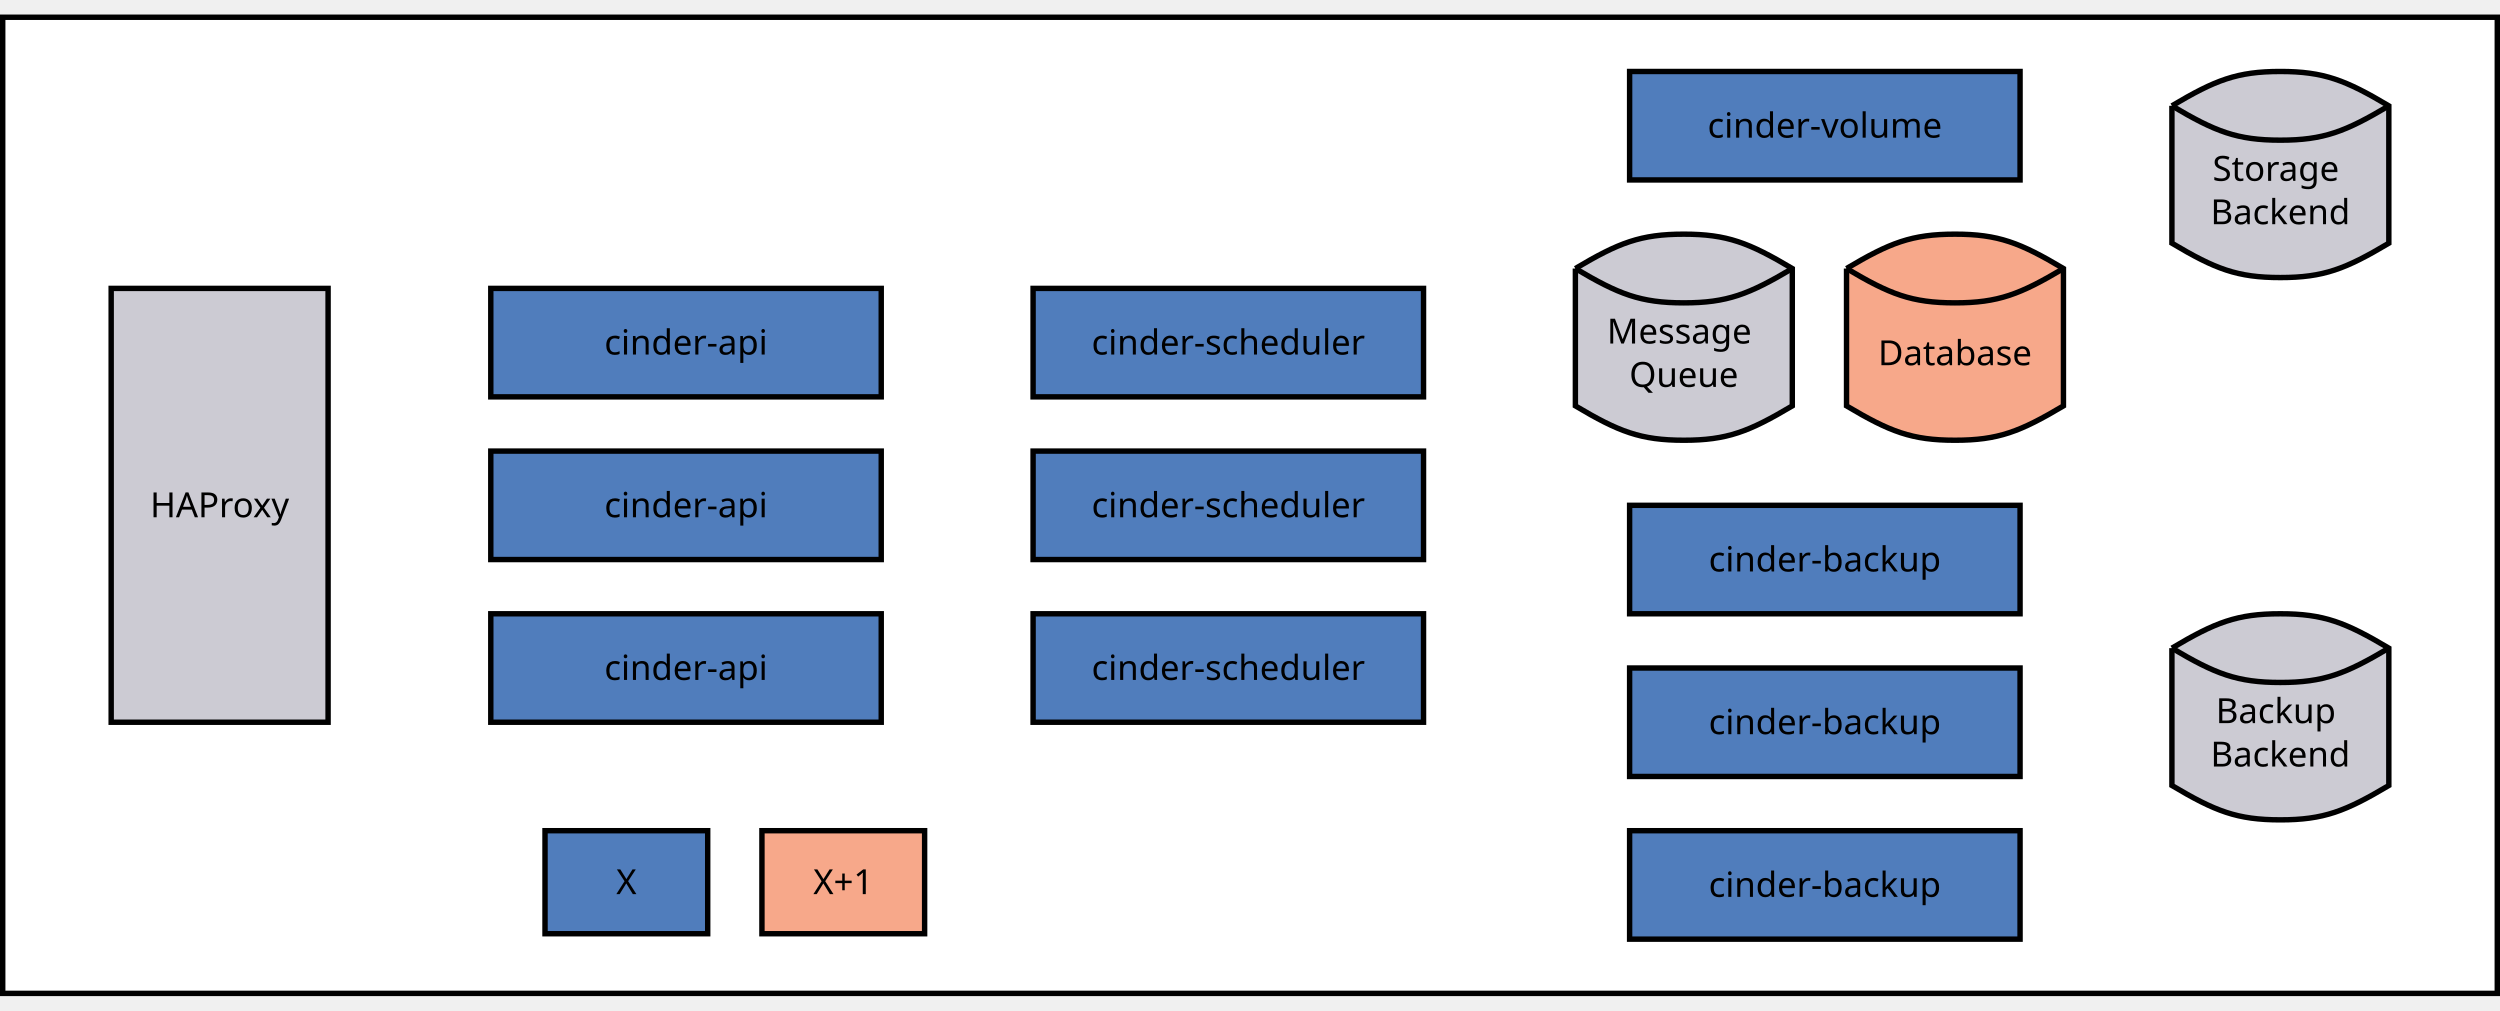
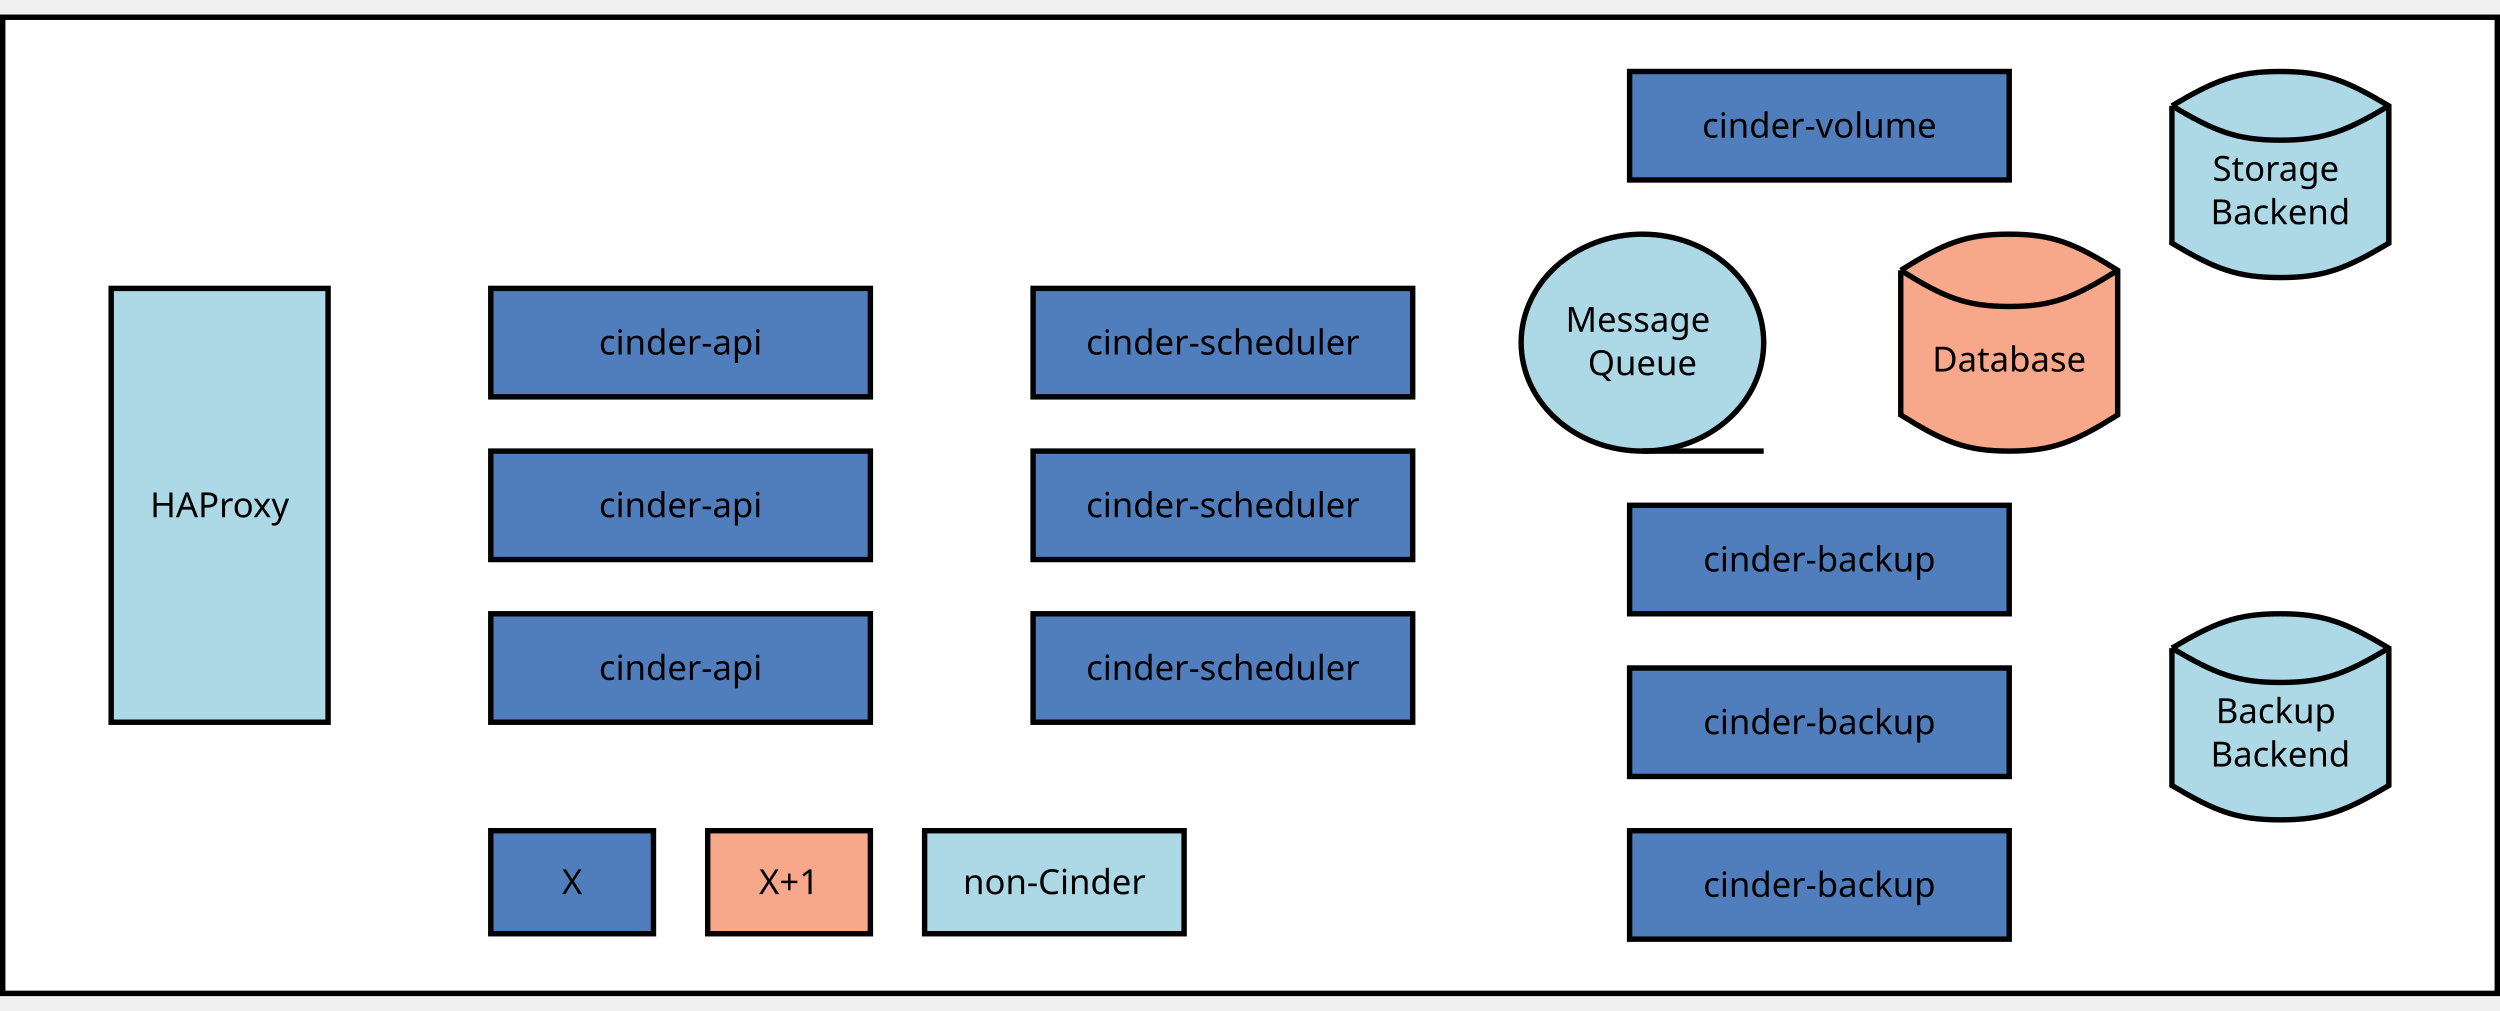
<svg xmlns="http://www.w3.org/2000/svg" width="47cm" height="19cm" viewBox="-61 -21 922 362">
  <g>
    <rect style="fill: #ffffff" x="-60" y="-20" width="920" height="360" />
    <rect style="fill: none; fill-opacity:0; stroke-width: 2; stroke: #000000" x="-60" y="-20" width="920" height="360" />
    <text font-size="12.8" style="fill: #000000;text-anchor:middle;font-family:sans-serif;font-style:normal;font-weight:normal" x="400" y="163.9">
      <tspan x="400" y="163.9" />
    </text>
  </g>
  <g>
-     <rect style="fill: #507dbc" x="120" y="140" width="144" height="40" />
-     <rect style="fill: none; fill-opacity:0; stroke-width: 2; stroke: #000000" x="120" y="140" width="144" height="40" />
-     <text font-size="12.8" style="fill: #000000;text-anchor:middle;font-family:Montserrat;font-style:normal;font-weight:normal" x="192" y="164.4">
-       <tspan x="192" y="164.4">cinder-api</tspan>
+     <rect style="fill: #507dbc" x="120" y="140" width="140" height="40" />
+     <rect style="fill: none; fill-opacity:0; stroke-width: 2; stroke: #000000" x="120" y="140" width="140" height="40" />
+     <text font-size="12.8" style="fill: #000000;text-anchor:middle;font-family:Montserrat;font-style:normal;font-weight:normal" x="190" y="164.4">
+       <tspan x="190" y="164.4">cinder-api</tspan>
    </text>
  </g>
  <g>
-     <rect style="fill: #507dbc" x="320" y="140" width="144" height="40" />
-     <rect style="fill: none; fill-opacity:0; stroke-width: 2; stroke: #000000" x="320" y="140" width="144" height="40" />
-     <text font-size="12.8" style="fill: #000000;text-anchor:middle;font-family:Montserrat;font-style:normal;font-weight:normal" x="392" y="164.4">
-       <tspan x="392" y="164.4">cinder-scheduler</tspan>
+     <rect style="fill: #507dbc" x="320" y="140" width="140" height="40" />
+     <rect style="fill: none; fill-opacity:0; stroke-width: 2; stroke: #000000" x="320" y="140" width="140" height="40" />
+     <text font-size="12.8" style="fill: #000000;text-anchor:middle;font-family:Montserrat;font-style:normal;font-weight:normal" x="390" y="164.4">
+       <tspan x="390" y="164.4">cinder-scheduler</tspan>
    </text>
  </g>
  <g>
-     <rect style="fill: #507dbc" x="540" y="0" width="144" height="40" />
-     <rect style="fill: none; fill-opacity:0; stroke-width: 2; stroke: #000000" x="540" y="0" width="144" height="40" />
-     <text font-size="12.8" style="fill: #000000;text-anchor:middle;font-family:Montserrat;font-style:normal;font-weight:normal" x="612" y="24.4">
-       <tspan x="612" y="24.4">cinder-volume</tspan>
+     <rect style="fill: #507dbc" x="540" y="0" width="140" height="40" />
+     <rect style="fill: none; fill-opacity:0; stroke-width: 2; stroke: #000000" x="540" y="0" width="140" height="40" />
+     <text font-size="12.8" style="fill: #000000;text-anchor:middle;font-family:Montserrat;font-style:normal;font-weight:normal" x="610" y="24.4">
+       <tspan x="610" y="24.4">cinder-volume</tspan>
    </text>
  </g>
  <g>
-     <path style="fill: #cccbd3" d="M 740 12.667 C 756,3.167 764,0 780,0 C 796,0 804,3.167 820,12.667 L 820,63.333 C 804,72.833 796,76 780,76 C 764,76 756,72.833 740,63.333 L 740,12.667z" />
+     <path style="fill: #add8e6" d="M 740 12.667 C 756,3.167 764,0 780,0 C 796,0 804,3.167 820,12.667 L 820,63.333 C 804,72.833 796,76 780,76 C 764,76 756,72.833 740,63.333 L 740,12.667z" />
    <path style="fill: none; fill-opacity:0; stroke-width: 2; stroke: #000000" d="M 740 12.667 C 756,3.167 764,0 780,0 C 796,0 804,3.167 820,12.667 L 820,63.333 C 804,72.833 796,76 780,76 C 764,76 756,72.833 740,63.333 L 740,12.667" />
    <path style="fill: none; fill-opacity:0; stroke-width: 2; stroke: #000000" d="M 740 12.667 C 756,22.167 764,25.333 780,25.333 C 796,25.333 804,22.167 820,12.667" />
    <text font-size="12.8" style="fill: #000000;text-anchor:middle;font-family:Montserrat;font-style:normal;font-weight:normal" x="780" y="40.333">
      <tspan x="780" y="40.333">Storage</tspan>
      <tspan x="780" y="56.333">Backend</tspan>
    </text>
  </g>
  <g>
-     <rect style="fill: #507dbc" x="540" y="280" width="144" height="40" />
-     <rect style="fill: none; fill-opacity:0; stroke-width: 2; stroke: #000000" x="540" y="280" width="144" height="40" />
-     <text font-size="12.8" style="fill: #000000;text-anchor:middle;font-family:Montserrat;font-style:normal;font-weight:normal" x="612" y="304.4">
-       <tspan x="612" y="304.4">cinder-backup</tspan>
+     <rect style="fill: #507dbc" x="540" y="280" width="140" height="40" />
+     <rect style="fill: none; fill-opacity:0; stroke-width: 2; stroke: #000000" x="540" y="280" width="140" height="40" />
+     <text font-size="12.8" style="fill: #000000;text-anchor:middle;font-family:Montserrat;font-style:normal;font-weight:normal" x="610" y="304.4">
+       <tspan x="610" y="304.4">cinder-backup</tspan>
    </text>
  </g>
  <g>
-     <rect style="fill: #507dbc" x="540" y="220" width="144" height="40" />
-     <rect style="fill: none; fill-opacity:0; stroke-width: 2; stroke: #000000" x="540" y="220" width="144" height="40" />
-     <text font-size="12.8" style="fill: #000000;text-anchor:middle;font-family:Montserrat;font-style:normal;font-weight:normal" x="612" y="244.4">
-       <tspan x="612" y="244.4">cinder-backup</tspan>
+     <rect style="fill: #507dbc" x="540" y="220" width="140" height="40" />
+     <rect style="fill: none; fill-opacity:0; stroke-width: 2; stroke: #000000" x="540" y="220" width="140" height="40" />
+     <text font-size="12.8" style="fill: #000000;text-anchor:middle;font-family:Montserrat;font-style:normal;font-weight:normal" x="610" y="244.4">
+       <tspan x="610" y="244.4">cinder-backup</tspan>
    </text>
  </g>
  <g>
-     <path style="fill: #cccbd3" d="M 740 212.667 C 756,203.167 764,200 780,200 C 796,200 804,203.167 820,212.667 L 820,263.333 C 804,272.833 796,276 780,276 C 764,276 756,272.833 740,263.333 L 740,212.667z" />
+     <path style="fill: #add8e6" d="M 740 212.667 C 756,203.167 764,200 780,200 C 796,200 804,203.167 820,212.667 L 820,263.333 C 804,272.833 796,276 780,276 C 764,276 756,272.833 740,263.333 L 740,212.667z" />
    <path style="fill: none; fill-opacity:0; stroke-width: 2; stroke: #000000" d="M 740 212.667 C 756,203.167 764,200 780,200 C 796,200 804,203.167 820,212.667 L 820,263.333 C 804,272.833 796,276 780,276 C 764,276 756,272.833 740,263.333 L 740,212.667" />
    <path style="fill: none; fill-opacity:0; stroke-width: 2; stroke: #000000" d="M 740 212.667 C 756,222.167 764,225.333 780,225.333 C 796,225.333 804,222.167 820,212.667" />
    <text font-size="12.8" style="fill: #000000;text-anchor:middle;font-family:Montserrat;font-style:normal;font-weight:normal" x="780" y="240.333">
      <tspan x="780" y="240.333">Backup</tspan>
      <tspan x="780" y="256.333">Backend</tspan>
    </text>
  </g>
  <g>
-     <rect style="fill: #507dbc" x="320" y="80" width="144" height="40" />
-     <rect style="fill: none; fill-opacity:0; stroke-width: 2; stroke: #000000" x="320" y="80" width="144" height="40" />
-     <text font-size="12.8" style="fill: #000000;text-anchor:middle;font-family:Montserrat;font-style:normal;font-weight:normal" x="392" y="104.4">
-       <tspan x="392" y="104.4">cinder-scheduler</tspan>
+     <rect style="fill: #507dbc" x="320" y="80" width="140" height="40" />
+     <rect style="fill: none; fill-opacity:0; stroke-width: 2; stroke: #000000" x="320" y="80" width="140" height="40" />
+     <text font-size="12.8" style="fill: #000000;text-anchor:middle;font-family:Montserrat;font-style:normal;font-weight:normal" x="390" y="104.4">
+       <tspan x="390" y="104.4">cinder-scheduler</tspan>
    </text>
  </g>
  <g>
-     <rect style="fill: #507dbc" x="320" y="200" width="144" height="40" />
-     <rect style="fill: none; fill-opacity:0; stroke-width: 2; stroke: #000000" x="320" y="200" width="144" height="40" />
-     <text font-size="12.8" style="fill: #000000;text-anchor:middle;font-family:Montserrat;font-style:normal;font-weight:normal" x="392" y="224.4">
-       <tspan x="392" y="224.4">cinder-scheduler</tspan>
+     <rect style="fill: #507dbc" x="320" y="200" width="140" height="40" />
+     <rect style="fill: none; fill-opacity:0; stroke-width: 2; stroke: #000000" x="320" y="200" width="140" height="40" />
+     <text font-size="12.8" style="fill: #000000;text-anchor:middle;font-family:Montserrat;font-style:normal;font-weight:normal" x="390" y="224.4">
+       <tspan x="390" y="224.4">cinder-scheduler</tspan>
    </text>
  </g>
  <g>
-     <rect style="fill: #cccbd3" x="-20" y="80" width="80" height="160" />
+     <rect style="fill: #add8e6" x="-20" y="80" width="80" height="160" />
    <rect style="fill: none; fill-opacity:0; stroke-width: 2; stroke: #000000" x="-20" y="80" width="80" height="160" />
    <text font-size="12.8" style="fill: #000000;text-anchor:middle;font-family:Montserrat;font-style:normal;font-weight:normal" x="20" y="164.4">
      <tspan x="20" y="164.4">HAProxy</tspan>
    </text>
  </g>
  <g>
-     <rect style="fill: #507dbc" x="120" y="80" width="144" height="40" />
-     <rect style="fill: none; fill-opacity:0; stroke-width: 2; stroke: #000000" x="120" y="80" width="144" height="40" />
-     <text font-size="12.8" style="fill: #000000;text-anchor:middle;font-family:Montserrat;font-style:normal;font-weight:normal" x="192" y="104.4">
-       <tspan x="192" y="104.4">cinder-api</tspan>
+     <rect style="fill: #507dbc" x="120" y="200" width="140" height="40" />
+     <rect style="fill: none; fill-opacity:0; stroke-width: 2; stroke: #000000" x="120" y="200" width="140" height="40" />
+     <text font-size="12.8" style="fill: #000000;text-anchor:middle;font-family:Montserrat;font-style:normal;font-weight:normal" x="190" y="224.4">
+       <tspan x="190" y="224.4">cinder-api</tspan>
    </text>
  </g>
  <g>
-     <rect style="fill: #507dbc" x="120" y="200" width="144" height="40" />
-     <rect style="fill: none; fill-opacity:0; stroke-width: 2; stroke: #000000" x="120" y="200" width="144" height="40" />
-     <text font-size="12.8" style="fill: #000000;text-anchor:middle;font-family:Montserrat;font-style:normal;font-weight:normal" x="192" y="224.4">
-       <tspan x="192" y="224.4">cinder-api</tspan>
+     <path style="fill: #f7a88a" d="M 640 73.333 C 656,63.333 664,60 680,60 C 696,60 704,63.333 720,73.333 L 720,126.667 C 704,136.667 696,140 680,140 C 664,140 656,136.667 640,126.667 L 640,73.333z" />
+     <path style="fill: none; fill-opacity:0; stroke-width: 2; stroke: #000000" d="M 640 73.333 C 656,63.333 664,60 680,60 C 696,60 704,63.333 720,73.333 L 720,126.667 C 704,136.667 696,140 680,140 C 664,140 656,136.667 640,126.667 L 640,73.333" />
+     <path style="fill: none; fill-opacity:0; stroke-width: 2; stroke: #000000" d="M 640 73.333 C 656,83.333 664,86.667 680,86.667 C 696,86.667 704,83.333 720,73.333" />
+     <text font-size="12.8" style="fill: #000000;text-anchor:middle;font-family:Montserrat;font-style:normal;font-weight:normal" x="680" y="110.667">
+       <tspan x="680" y="110.667">Database</tspan>
    </text>
  </g>
  <g>
-     <path style="fill: #cccbd3" d="M 520 72.667 C 536,63.167 544,60 560,60 C 576,60 584,63.167 600,72.667 L 600,123.333 C 584,132.833 576,136 560,136 C 544,136 536,132.833 520,123.333 L 520,72.667z" />
-     <path style="fill: none; fill-opacity:0; stroke-width: 2; stroke: #000000" d="M 520 72.667 C 536,63.167 544,60 560,60 C 576,60 584,63.167 600,72.667 L 600,123.333 C 584,132.833 576,136 560,136 C 544,136 536,132.833 520,123.333 L 520,72.667" />
-     <path style="fill: none; fill-opacity:0; stroke-width: 2; stroke: #000000" d="M 520 72.667 C 536,82.167 544,85.333 560,85.333 C 576,85.333 584,82.167 600,72.667" />
-     <text font-size="12.8" style="fill: #000000;text-anchor:middle;font-family:Montserrat;font-style:normal;font-weight:normal" x="560" y="100.333">
-       <tspan x="560" y="100.333">Message</tspan>
-       <tspan x="560" y="116.333">Queue</tspan>
+     <rect style="fill: #507dbc" x="120" y="280" width="60" height="38" />
+     <rect style="fill: none; fill-opacity:0; stroke-width: 2; stroke: #000000" x="120" y="280" width="60" height="38" />
+     <text font-size="12.8" style="fill: #000000;text-anchor:middle;font-family:Montserrat;font-style:normal;font-weight:normal" x="150" y="303.4">
+       <tspan x="150" y="303.4">X</tspan>
    </text>
  </g>
  <g>
-     <path style="fill: #f7a88a" d="M 620 72.667 C 636,63.167 644,60 660,60 C 676,60 684,63.167 700,72.667 L 700,123.333 C 684,132.833 676,136 660,136 C 644,136 636,132.833 620,123.333 L 620,72.667z" />
-     <path style="fill: none; fill-opacity:0; stroke-width: 2; stroke: #000000" d="M 620 72.667 C 636,63.167 644,60 660,60 C 676,60 684,63.167 700,72.667 L 700,123.333 C 684,132.833 676,136 660,136 C 644,136 636,132.833 620,123.333 L 620,72.667" />
-     <path style="fill: none; fill-opacity:0; stroke-width: 2; stroke: #000000" d="M 620 72.667 C 636,82.167 644,85.333 660,85.333 C 676,85.333 684,82.167 700,72.667" />
-     <text font-size="12.8" style="fill: #000000;text-anchor:middle;font-family:Montserrat;font-style:normal;font-weight:normal" x="660" y="108.333">
-       <tspan x="660" y="108.333">Database</tspan>
+     <rect style="fill: #f7a88a" x="200" y="280" width="60" height="38" />
+     <rect style="fill: none; fill-opacity:0; stroke-width: 2; stroke: #000000" x="200" y="280" width="60" height="38" />
+     <text font-size="12.8" style="fill: #000000;text-anchor:middle;font-family:Montserrat;font-style:normal;font-weight:normal" x="230" y="303.4">
+       <tspan x="230" y="303.4">X+1</tspan>
+     </text>
+   </g>
+   <text font-size="12.8" style="fill: #000000;text-anchor:start;font-family:sans-serif;font-style:normal;font-weight:normal" x="150" y="299">
+     <tspan x="150" y="299" />
+   </text>
+   <text font-size="12.8" style="fill: #000000;text-anchor:start;font-family:sans-serif;font-style:normal;font-weight:normal" x="230" y="299">
+     <tspan x="230" y="299" />
+   </text>
+   <g>
+     <rect style="fill: #507dbc" x="540" y="160" width="140" height="40" />
+     <rect style="fill: none; fill-opacity:0; stroke-width: 2; stroke: #000000" x="540" y="160" width="140" height="40" />
+     <text font-size="12.8" style="fill: #000000;text-anchor:middle;font-family:Montserrat;font-style:normal;font-weight:normal" x="610" y="184.4">
+       <tspan x="610" y="184.4">cinder-backup</tspan>
+     </text>
+   </g>
+   <text font-size="12.8" style="fill: #000000;text-anchor:start;font-family:sans-serif;font-style:normal;font-weight:normal" x="398.178" y="14.542">
+     <tspan x="398.178" y="14.542" />
+   </text>
+   <g>
+     <rect style="fill: #507dbc" x="120" y="80" width="140" height="40" />
+     <rect style="fill: none; fill-opacity:0; stroke-width: 2; stroke: #000000" x="120" y="80" width="140" height="40" />
+     <text font-size="12.8" style="fill: #000000;text-anchor:middle;font-family:Montserrat;font-style:normal;font-weight:normal" x="190" y="104.4">
+       <tspan x="190" y="104.4">cinder-api</tspan>
    </text>
  </g>
  <g>
-     <rect style="fill: #507dbc" x="140" y="280" width="60" height="38" />
-     <rect style="fill: none; fill-opacity:0; stroke-width: 2; stroke: #000000" x="140" y="280" width="60" height="38" />
-     <text font-size="12.8" style="fill: #000000;text-anchor:middle;font-family:Montserrat;font-style:normal;font-weight:normal" x="170" y="303.4">
-       <tspan x="170" y="303.4">X</tspan>
+     <ellipse style="fill: #add8e6" cx="544.725" cy="100" rx="44.725" ry="40" />
+     <ellipse style="fill: none; fill-opacity:0; stroke-width: 2; stroke: #000000" cx="544.725" cy="100" rx="44.725" ry="40" />
+     <line style="fill: none; fill-opacity:0; stroke-width: 2; stroke: #000000" x1="544.725" y1="140" x2="589.45" y2="140" />
+     <text font-size="12.8" style="fill: #000000;text-anchor:middle;font-family:Montserrat;font-style:normal;font-weight:normal" x="544.725" y="96">
+       <tspan x="544.725" y="96">Message</tspan>
+       <tspan x="544.725" y="112">Queue</tspan>
    </text>
  </g>
-   <g>
-     <rect style="fill: #f7a88a" x="220" y="280" width="60" height="38" />
-     <rect style="fill: none; fill-opacity:0; stroke-width: 2; stroke: #000000" x="220" y="280" width="60" height="38" />
-     <text font-size="12.8" style="fill: #000000;text-anchor:middle;font-family:Montserrat;font-style:normal;font-weight:normal" x="250" y="303.4">
-       <tspan x="250" y="303.4">X+1</tspan>
-     </text>
-   </g>
-   <text font-size="12.8" style="fill: #000000;text-anchor:start;font-family:sans-serif;font-style:normal;font-weight:normal" x="170" y="299">
-     <tspan x="170" y="299" />
-   </text>
-   <text font-size="12.8" style="fill: #000000;text-anchor:start;font-family:sans-serif;font-style:normal;font-weight:normal" x="250" y="299">
-     <tspan x="250" y="299" />
+   <text font-size="12.8" style="fill: #000000;text-anchor:start;font-family:sans-serif;font-style:normal;font-weight:normal" x="544.725" y="108">
+     <tspan x="544.725" y="108" />
  </text>
  <g>
-     <rect style="fill: #507dbc" x="540" y="160" width="144" height="40" />
-     <rect style="fill: none; fill-opacity:0; stroke-width: 2; stroke: #000000" x="540" y="160" width="144" height="40" />
-     <text font-size="12.8" style="fill: #000000;text-anchor:middle;font-family:Montserrat;font-style:normal;font-weight:normal" x="612" y="184.4">
-       <tspan x="612" y="184.4">cinder-backup</tspan>
+     <rect style="fill: #add8e6" x="280" y="280" width="95.7" height="38" />
+     <rect style="fill: none; fill-opacity:0; stroke-width: 2; stroke: #000000" x="280" y="280" width="95.7" height="38" />
+     <text font-size="12.8" style="fill: #000000;text-anchor:middle;font-family:Montserrat;font-style:normal;font-weight:normal" x="327.85" y="303.4">
+       <tspan x="327.85" y="303.4">non-Cinder</tspan>
    </text>
  </g>
</svg>
